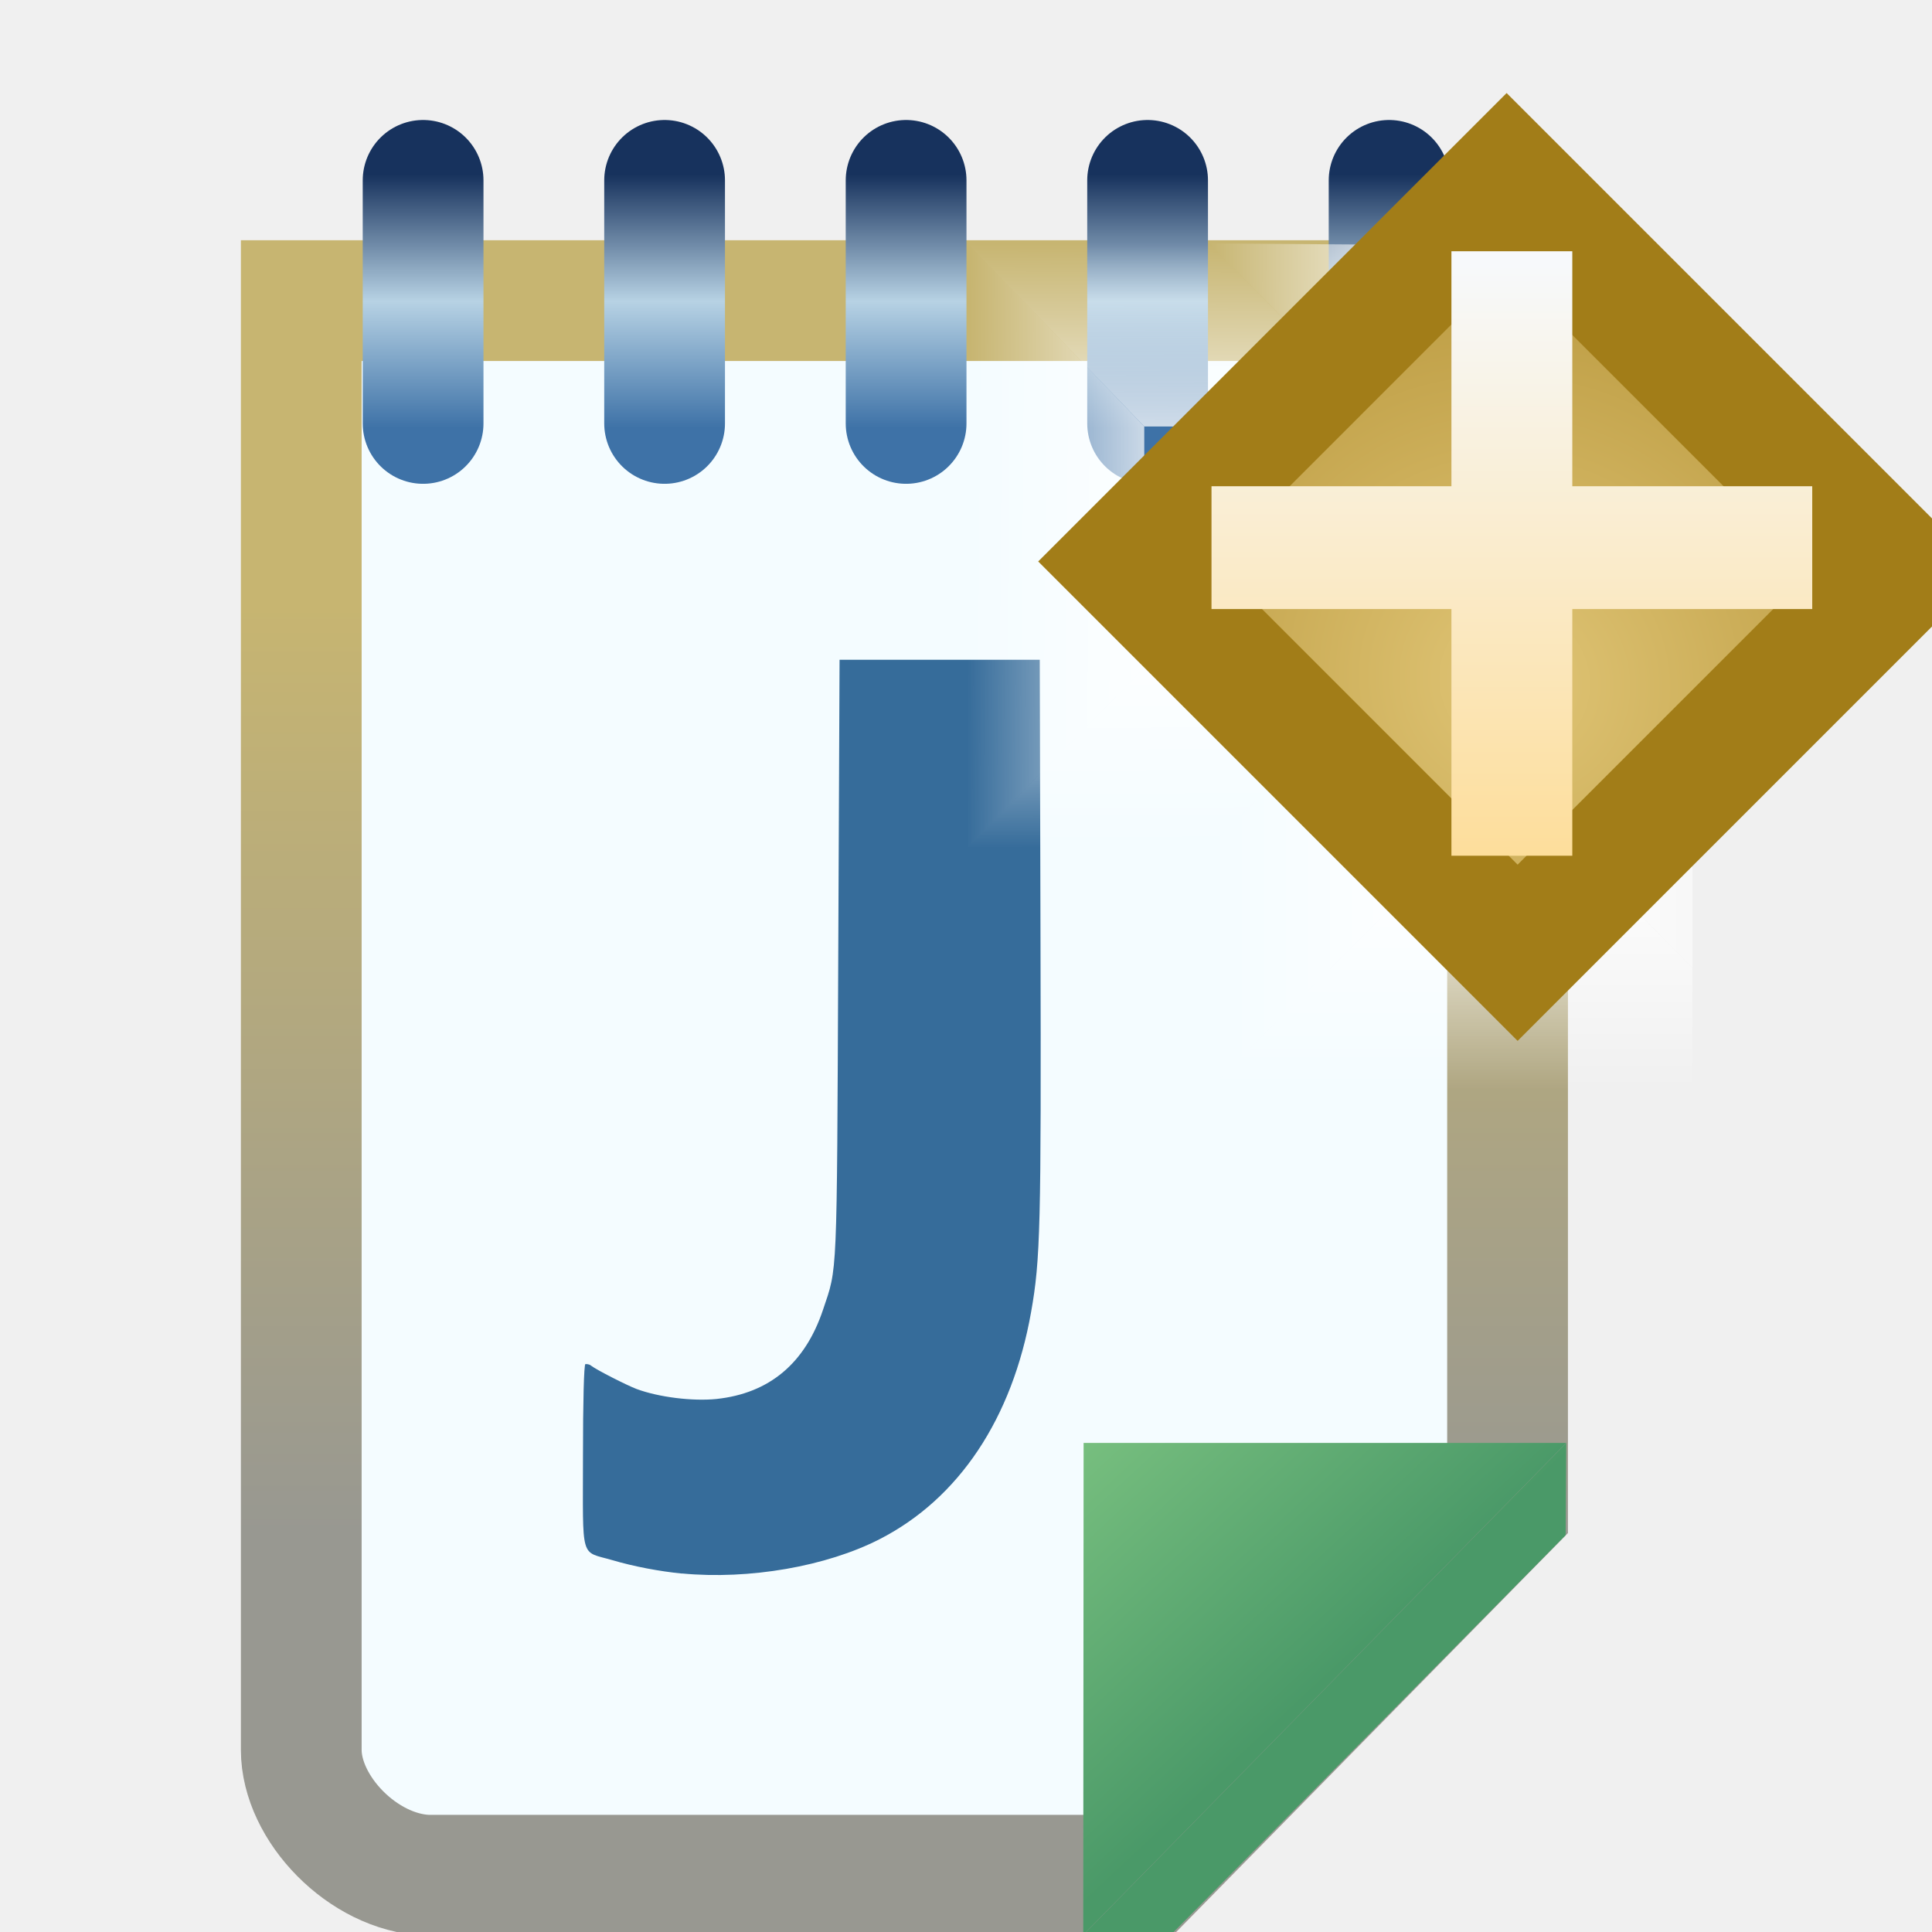
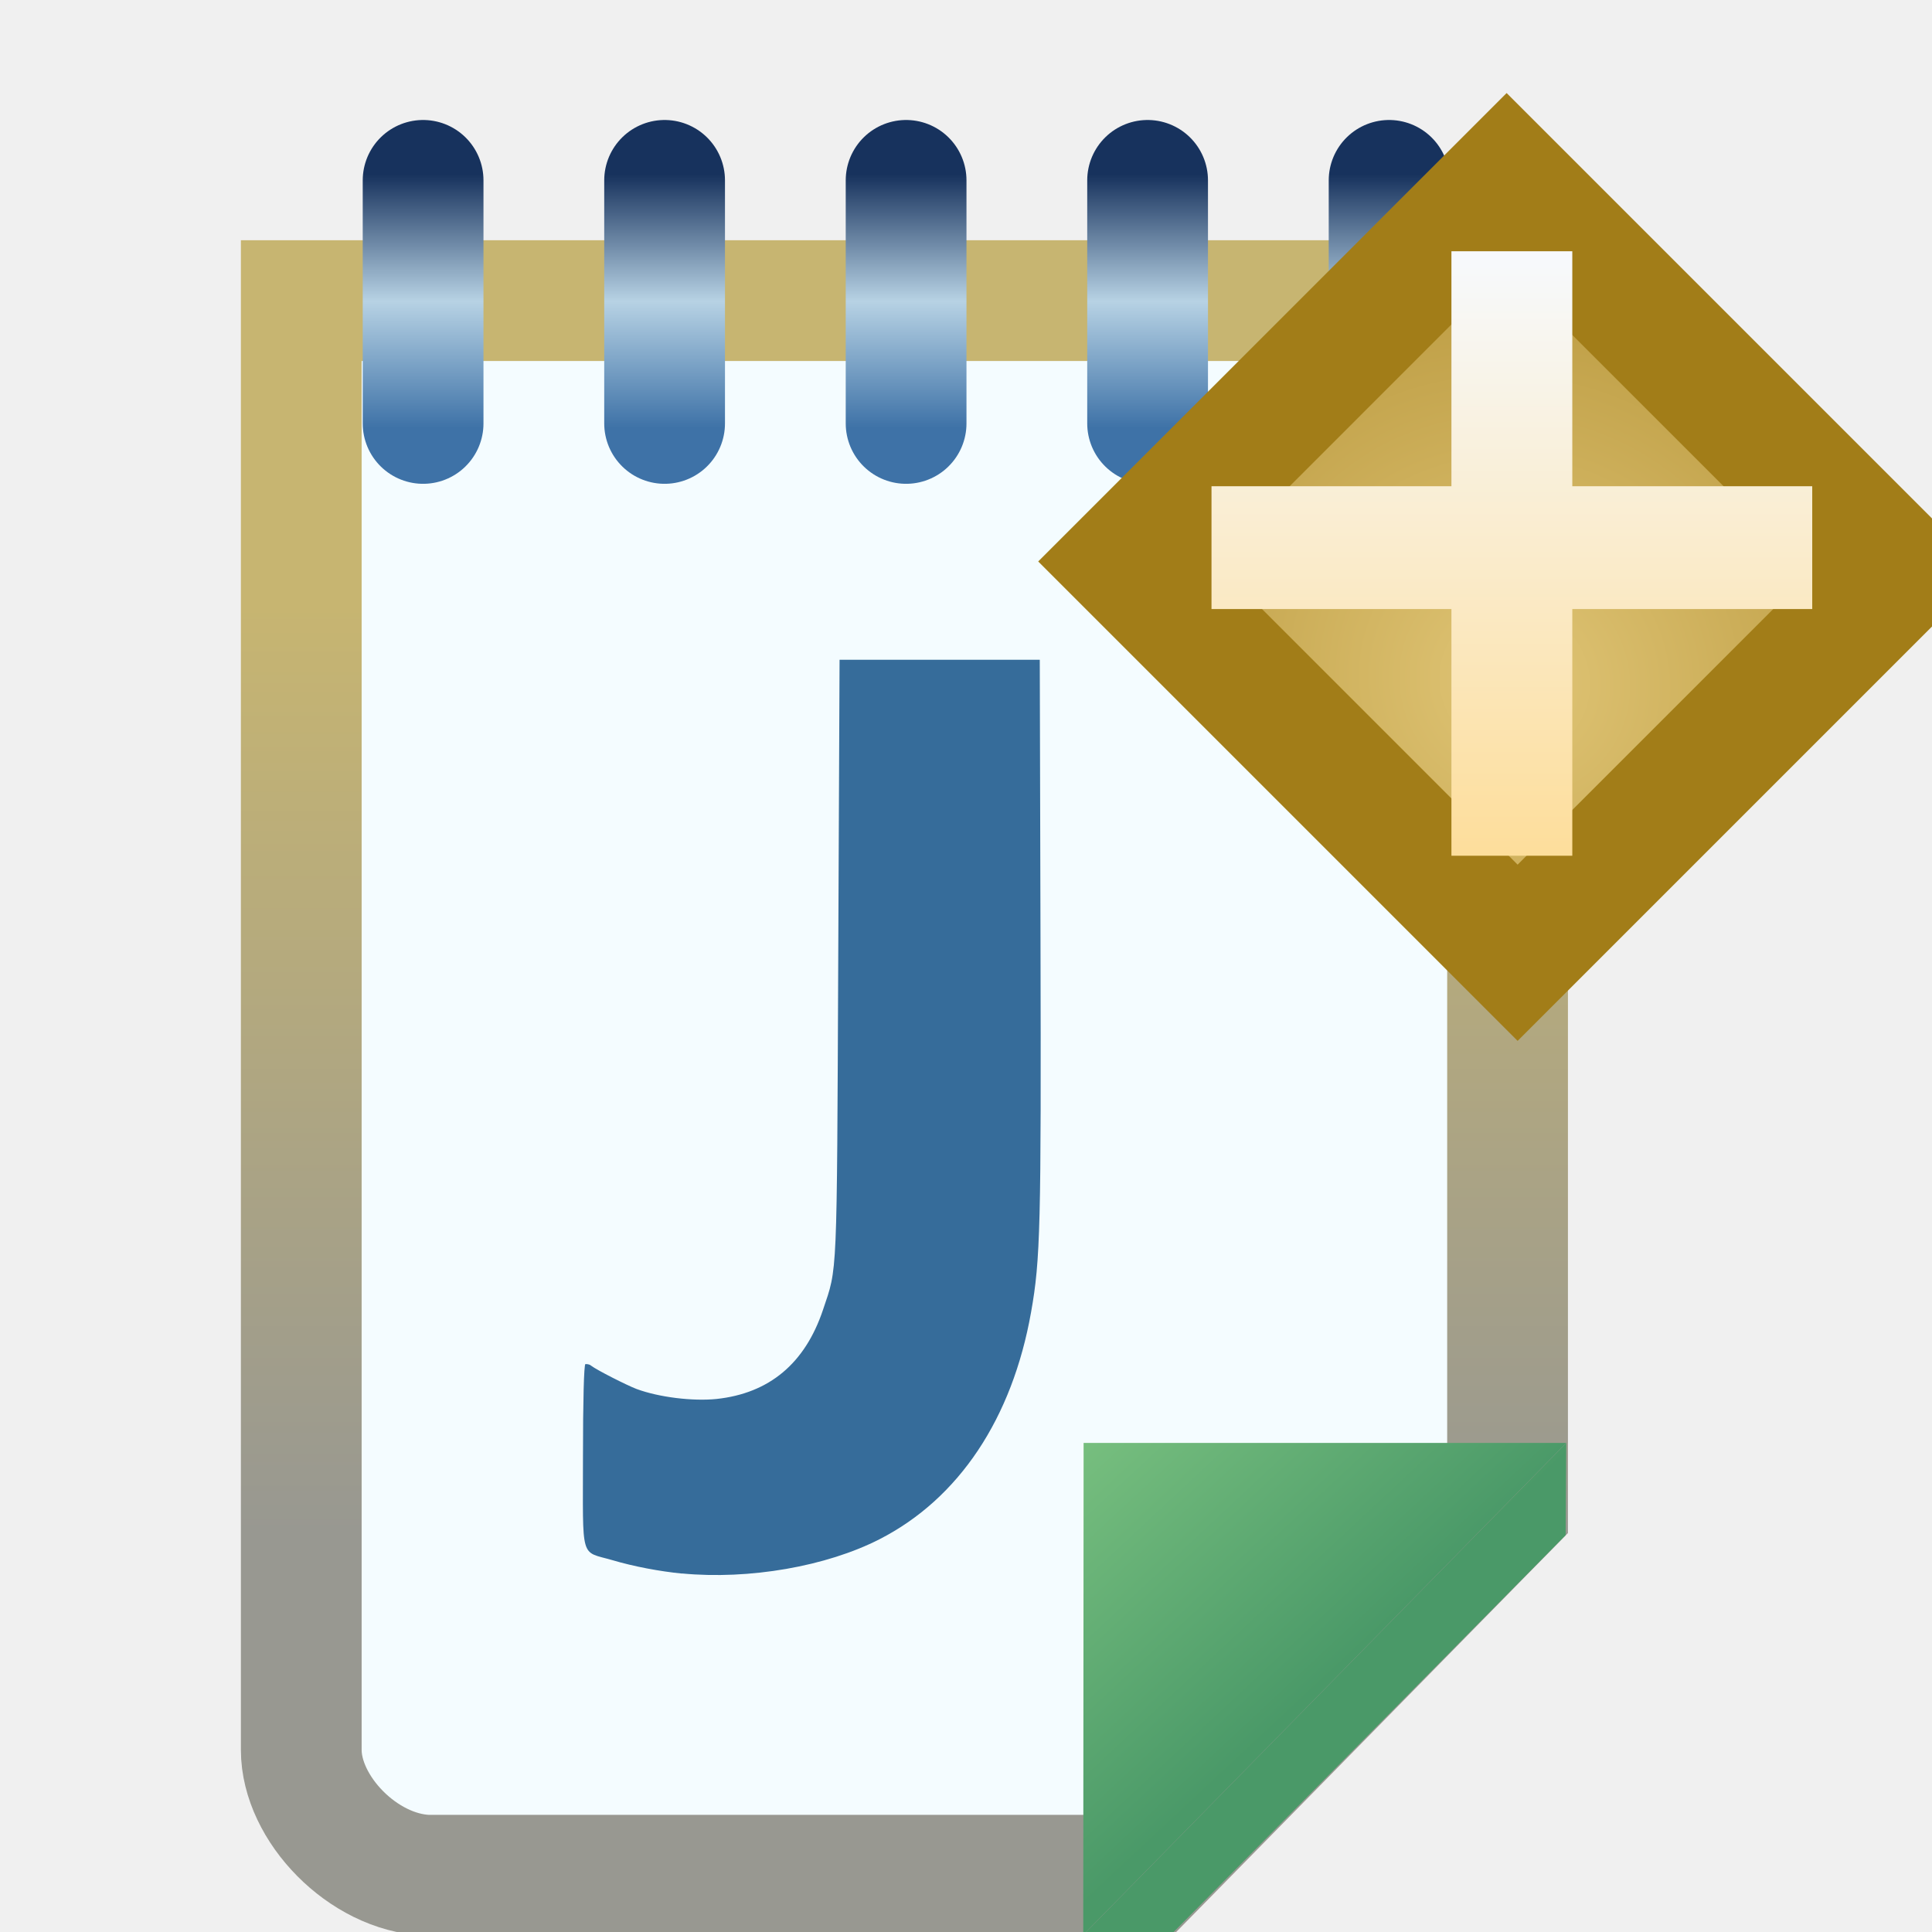
<svg xmlns="http://www.w3.org/2000/svg" xmlns:xlink="http://www.w3.org/1999/xlink" width="16" height="16" id="svg2" version="1.1">
  <defs id="defs4">
    <linearGradient id="linearGradient7047">
      <stop style="stop-color:#17325d;stop-opacity:1;" offset="0" id="stop7049" />
      <stop id="stop7055" offset="0.5" style="stop-color:#b7d2e4;stop-opacity:1" />
      <stop style="stop-color:#3e72a7;stop-opacity:1" offset="1" id="stop7051" />
    </linearGradient>
    <linearGradient id="linearGradient7003">
      <stop style="stop-color:#4a9968;stop-opacity:1;" offset="0" id="stop7005" />
      <stop style="stop-color:#76be7e;stop-opacity:1" offset="1" id="stop7007" />
    </linearGradient>
    <linearGradient y2="1050.071" x2="8.014" y1="1042.362" x1="8.014" gradientTransform="translate(0.90625,1.000063)" gradientUnits="userSpaceOnUse" id="linearGradient4046-24" xlink:href="#linearGradient4810-5" />
    <linearGradient id="linearGradient4810-5">
      <stop style="stop-color:#c7b571;stop-opacity:1" offset="0" id="stop4812-0" />
      <stop style="stop-color:#989891;stop-opacity:1" offset="1" id="stop4814-4" />
    </linearGradient>
-     <filter color-interpolation-filters="sRGB" id="filter7474-3-2-7">
-       <feGaussianBlur stdDeviation="0.115" id="feGaussianBlur7476-5-5-6" />
-     </filter>
-     <filter color-interpolation-filters="sRGB" id="filter7486-6-6-5">
-       <feGaussianBlur stdDeviation="0.115" id="feGaussianBlur7488-95-0-1" />
-     </filter>
-     <filter color-interpolation-filters="sRGB" id="filter7478-9-8-2">
-       <feGaussianBlur stdDeviation="0.115" id="feGaussianBlur7480-8-8-9" />
-     </filter>
-     <filter color-interpolation-filters="sRGB" id="filter7482-8-1-5">
-       <feGaussianBlur stdDeviation="0.115" id="feGaussianBlur7484-3-5-6" />
-     </filter>
    <linearGradient xlink:href="#linearGradient7272-66-4-5-5-5" id="linearGradient7736-9-7-1" gradientUnits="userSpaceOnUse" gradientTransform="matrix(0.9558512,0,0,0.9558512,-0.7199206,45.48839)" x1="-15.946" y1="1037.466" x2="-15.946" y2="1023.257" />
    <linearGradient id="linearGradient7272-66-4-5-5-5">
      <stop style="stop-color:#8f6c10;stop-opacity:1" offset="0" id="stop7274-6-0-1-7-4" />
      <stop style="stop-color:#c9a645;stop-opacity:1" offset="1" id="stop7276-66-6-3-9-1" />
    </linearGradient>
    <linearGradient xlink:href="#linearGradient7540-2-3-8" id="linearGradient7738-6-2-3" gradientUnits="userSpaceOnUse" x1="-22.454" y1="1030.341" x2="-10.16" y2="1030.341" />
    <linearGradient id="linearGradient7540-2-3-8">
      <stop id="stop7542-8-7-5" offset="0" style="stop-color:#ffffff;stop-opacity:0.502" />
      <stop style="stop-color:#ffffff;stop-opacity:1" offset="0.476" id="stop7544-8-2-0" />
      <stop style="stop-color:#ffffff;stop-opacity:0" offset="0.5" id="stop7546-1-7-9" />
      <stop id="stop7548-98-9-2" offset="1" style="stop-color:#ffffff;stop-opacity:0;" />
    </linearGradient>
    <linearGradient xlink:href="#linearGradient7540-6-33-6-3" id="linearGradient7740-1-3-1" gradientUnits="userSpaceOnUse" gradientTransform="matrix(0,1,-1,0,1014.034,1046.648)" x1="-22.454" y1="1030.341" x2="-10.16" y2="1030.341" />
    <linearGradient id="linearGradient7540-6-33-6-3">
      <stop id="stop7542-4-4-3-3" offset="0" style="stop-color:#ffffff;stop-opacity:0.502" />
      <stop style="stop-color:#ffffff;stop-opacity:1" offset="0.476" id="stop7544-5-3-8-5" />
      <stop style="stop-color:#ffffff;stop-opacity:0" offset="0.5" id="stop7546-2-9-1-2" />
      <stop id="stop7548-9-2-0-9" offset="1" style="stop-color:#ffffff;stop-opacity:0;" />
    </linearGradient>
-     <filter id="filter8410" x="-0.24" width="1.48" y="-0.24" height="1.48">
-       <feGaussianBlur stdDeviation="1.465" id="feGaussianBlur8412" />
-     </filter>
    <linearGradient xlink:href="#linearGradient7003" id="linearGradient7009" x1="15.806" y1="1052.426" x2="13.928" y2="1050.415" gradientUnits="userSpaceOnUse" gradientTransform="translate(-4.022098,-0.04419416)" />
    <linearGradient id="linearGradient7003-1">
      <stop style="stop-color:#4a9968;stop-opacity:1;" offset="0" id="stop7005-6" />
      <stop style="stop-color:#76be7e;stop-opacity:1" offset="1" id="stop7007-1" />
    </linearGradient>
    <linearGradient y2="1050.415" x2="13.928" y1="1052.426" x1="15.806" gradientTransform="translate(-4.022098,-0.044153)" gradientUnits="userSpaceOnUse" id="linearGradient7026" xlink:href="#linearGradient7003-1" />
    <linearGradient id="linearGradient7047-1">
      <stop style="stop-color:#17325d;stop-opacity:1;" offset="0" id="stop7049-7" />
      <stop id="stop7055-8" offset="0.5" style="stop-color:#b7d2e4;stop-opacity:1" />
      <stop style="stop-color:#3e72a7;stop-opacity:1" offset="1" id="stop7051-0" />
    </linearGradient>
    <linearGradient id="linearGradient7047-4">
      <stop style="stop-color:#17325d;stop-opacity:1;" offset="0" id="stop7049-78" />
      <stop id="stop7055-0" offset="0.5" style="stop-color:#b7d2e4;stop-opacity:1" />
      <stop style="stop-color:#3e72a7;stop-opacity:1" offset="1" id="stop7051-8" />
    </linearGradient>
    <linearGradient id="linearGradient7047-4-0">
      <stop style="stop-color:#17325d;stop-opacity:1;" offset="0" id="stop7049-78-3" />
      <stop id="stop7055-0-8" offset="0.5" style="stop-color:#b7d2e4;stop-opacity:1" />
      <stop style="stop-color:#3e72a7;stop-opacity:1" offset="1" id="stop7051-8-5" />
    </linearGradient>
    <linearGradient id="linearGradient7047-4-0-0">
      <stop style="stop-color:#17325d;stop-opacity:1;" offset="0" id="stop7049-78-3-3" />
      <stop id="stop7055-0-8-6" offset="0.5" style="stop-color:#b7d2e4;stop-opacity:1" />
      <stop style="stop-color:#3e72a7;stop-opacity:1" offset="1" id="stop7051-8-5-2" />
    </linearGradient>
    <mask maskUnits="userSpaceOnUse" id="mask7366">
      <path id="path7368" d="m -16.593,1040.862 9.99,0 0,10.002 -2.983,3.038 -5.966,0 c -0.53,-0.022 -1.041,-0.552 -1.041,-1.038 z" style="fill:#ffffff;fill-opacity:1;stroke:#ffffff;stroke-width:1;stroke-linecap:butt;stroke-linejoin:miter;stroke-miterlimit:4;stroke-opacity:1;stroke-dashoffset:0;display:inline" />
    </mask>
-     <filter id="filter7378" x="-0.113" width="1.225" y="-0.448" height="1.895">
-       <feGaussianBlur stdDeviation="0.375" id="feGaussianBlur7380" />
-     </filter>
    <mask maskUnits="userSpaceOnUse" id="mask7522">
      <g id="g7524" style="fill:#ffffff;stroke:#ffffff" transform="translate(20,0)">
        <path style="fill:#ffffff;fill-opacity:1;stroke:#ffffff;stroke-width:1;stroke-linecap:butt;stroke-linejoin:miter;stroke-miterlimit:4;stroke-opacity:1;stroke-dashoffset:0;display:inline" d="m -16.593,1040.862 9.99,0 0,10.002 -2.983,3.038 -5.966,0 c -0.53,-0.022 -1.041,-0.552 -1.041,-1.038 z" id="path7526" />
        <g id="g7528" style="fill:#ffffff;stroke:#ffffff;display:inline">
          <path style="fill:#ffffff;stroke:#ffffff;stroke-width:1px;stroke-linecap:round;stroke-linejoin:miter;stroke-opacity:1" d="m -15.584,1041.879 0,-2.013" id="path7530" />
          <path style="fill:#ffffff;stroke:#ffffff;stroke-width:1px;stroke-linecap:round;stroke-linejoin:miter;stroke-opacity:1;display:inline" d="m -13.584,1041.879 0,-2.013" id="path7532" />
          <path style="fill:#ffffff;stroke:#ffffff;stroke-width:1px;stroke-linecap:round;stroke-linejoin:miter;stroke-opacity:1;display:inline" d="m -11.584,1041.879 0,-2.013" id="path7534" />
          <path style="fill:#ffffff;stroke:#ffffff;stroke-width:1px;stroke-linecap:round;stroke-linejoin:miter;stroke-opacity:1;display:inline" d="m -9.584,1041.879 0,-2.013" id="path7536" />
          <path style="fill:#ffffff;stroke:#ffffff;stroke-width:1px;stroke-linecap:round;stroke-linejoin:miter;stroke-opacity:1;display:inline" d="m -7.584,1041.879 0,-2.013" id="path7538" />
        </g>
      </g>
    </mask>
    <linearGradient xlink:href="#linearGradient7047" id="linearGradient7541" gradientUnits="userSpaceOnUse" gradientTransform="translate(-20,0)" x1="4.778" y1="1039.812" x2="4.778" y2="1041.911" />
    <linearGradient xlink:href="#linearGradient7047-1" id="linearGradient7543" gradientUnits="userSpaceOnUse" gradientTransform="translate(-18,4.7e-5)" x1="4.778" y1="1039.812" x2="4.778" y2="1041.911" />
    <linearGradient xlink:href="#linearGradient7047-4" id="linearGradient7545" gradientUnits="userSpaceOnUse" gradientTransform="translate(-16,4.7e-5)" x1="4.778" y1="1039.812" x2="4.778" y2="1041.911" />
    <linearGradient xlink:href="#linearGradient7047-4-0" id="linearGradient7547" gradientUnits="userSpaceOnUse" gradientTransform="translate(-14,4.7e-5)" x1="4.778" y1="1039.812" x2="4.778" y2="1041.911" />
    <linearGradient xlink:href="#linearGradient7047-4-0-0" id="linearGradient7549" gradientUnits="userSpaceOnUse" gradientTransform="translate(-12,4.7e-5)" x1="4.778" y1="1039.812" x2="4.778" y2="1041.911" />
-     <linearGradient y2="6.984" x2="10.008" y1="5" x1="10" gradientTransform="translate(-15.01562,1046.636)" gradientUnits="userSpaceOnUse" id="linearGradient6323-7-1-1" xlink:href="#linearGradient5068-6-9-4-9" />
-     <linearGradient id="linearGradient5068-6-9-4-9">
-       <stop id="stop5070-8-0-4-9" offset="0" style="stop-color:#ffffff;stop-opacity:1;" />
-       <stop id="stop5072-3-6-1-7" offset="1" style="stop-color:#ffffff;stop-opacity:0;" />
-     </linearGradient>
-     <linearGradient gradientTransform="translate(-15.01562,10.2734)" gradientUnits="userSpaceOnUse" y2="1045.347" x2="12" y1="1043.362" x1="12" id="linearGradient5084-3-3-2-6" xlink:href="#linearGradient5068-6-9-4-9" />
-     <linearGradient gradientTransform="translate(-15.01562,10.2734)" gradientUnits="userSpaceOnUse" y2="1043.347" x2="15.008" y1="1043.362" x1="13" id="linearGradient5086-8-0-8-5" xlink:href="#linearGradient5068-6-9-4-9" />
-     <linearGradient gradientTransform="translate(-15.01562,10.2734)" gradientUnits="userSpaceOnUse" y2="1042.362" x2="10.008" y1="1042.362" x1="12" id="linearGradient5082-1-0-8-1" xlink:href="#linearGradient5068-6-9-4-9" />
-     <linearGradient gradientTransform="translate(-15.01562,10.2734)" gradientUnits="userSpaceOnUse" y2="1041.347" x2="8.008" y1="1041.362" x1="10" id="linearGradient5078-8-2-1-4" xlink:href="#linearGradient5068-6-9-4-9" />
-     <linearGradient gradientTransform="translate(-15.01562,10.2734)" gradientUnits="userSpaceOnUse" y2="1038.347" x2="10.008" y1="1040.362" x1="10" id="linearGradient5076-5-2-9-8" xlink:href="#linearGradient5068-6-9-4-9" />
-     <linearGradient xlink:href="#linearGradient5068-6-9-4-9" id="linearGradient3500-5" gradientUnits="userSpaceOnUse" gradientTransform="translate(-15.01562,10.2734)" x1="12" y1="1038.362" x2="10.008" y2="1038.347" />
-     <linearGradient gradientTransform="translate(-15.01562,10.2734)" gradientUnits="userSpaceOnUse" y2="1043.347" x2="14" y1="1041.362" x1="14" id="linearGradient5088-1-4-8-6" xlink:href="#linearGradient5068-6-9-4-9" />
    <radialGradient xlink:href="#linearGradient4528-9-5-7-9-7-3" id="radialGradient3091-1-9-6-4-6" gradientUnits="userSpaceOnUse" gradientTransform="matrix(1.850818,-8.813921e-6,8.4531434e-6,1.775059,644.2498,572.6361)" cx="-757.205" cy="-738.838" fx="-757.205" fy="-738.838" r="3.48" />
    <linearGradient id="linearGradient4528-9-5-7-9-7-3">
      <stop style="stop-color:#e0c576;stop-opacity:1;" offset="0" id="stop4530-0-5-0-5-8-4" />
      <stop style="stop-color:#9e7916;stop-opacity:1" offset="1" id="stop4532-7-9-3-3-6-1" />
    </linearGradient>
    <linearGradient xlink:href="#linearGradient6281-8-0-1-6-6-4-2-8-0" id="linearGradient3093-5-2-7-0-9" gradientUnits="userSpaceOnUse" gradientTransform="matrix(2.319989,0,0,2.319989,10.19969,1043.185)" x1="0.938" y1="4.844" x2="0.938" y2="7.549" />
    <linearGradient id="linearGradient6281-8-0-1-6-6-4-2-8-0">
      <stop id="stop6283-0-2-2-1-2-0-1-6-0" offset="0" style="stop-color:#f7f9fb;stop-opacity:1" />
      <stop id="stop6285-5-0-9-7-6-9-9-1-9" offset="1" style="stop-color:#ffd680;stop-opacity:1" />
    </linearGradient>
  </defs>
  <g id="layer1" style="display:inline" transform="translate(0,-1036.362)">
    <g id="g4908" transform="translate(17.6875,0)">
      <g transform="translate(-18.59956,-2.010247)" style="display:inline" id="layer1-8">
        <path id="rect3997-9" d="m 3.407,1040.862 9.99,0 0,10.002 -2.983,3.038 -5.966,0 c -0.53,-0.022 -1.041,-0.552 -1.041,-1.038 z" style="fill:#f4fcff;fill-opacity:1;stroke:url(#linearGradient4046-24);stroke-width:1;stroke-linecap:butt;stroke-linejoin:miter;stroke-miterlimit:4;stroke-opacity:1;stroke-dashoffset:0;display:inline" />
        <path style="fill:#366c9a;fill-opacity:1;display:inline" d="m 6.561,1051.404 c -0.185,-0.018 -0.402,-0.059 -0.577,-0.111 -0.271,-0.079 -0.244,0.015 -0.244,-0.859 0,-0.458 0.008,-0.76 0.02,-0.765 0.011,0 0.032,0 0.047,0.013 0.048,0.037 0.295,0.162 0.376,0.193 0.186,0.069 0.466,0.103 0.663,0.083 0.437,-0.047 0.733,-0.294 0.882,-0.739 0.12,-0.358 0.114,-0.219 0.126,-2.909 l 0.011,-2.474 0.829,0 0.829,0 0.006,2.306 c 0.006,2.384 -5.49e-4,2.663 -0.078,3.097 -0.156,0.881 -0.598,1.544 -1.254,1.88 -0.441,0.226 -1.081,0.337 -1.638,0.284 z" id="path10927-5-7" />
        <path id="rect3997-9-4" d="m 9.886,1050.322 3.997,0 -4,4.074 z" style="fill:url(#linearGradient7009);fill-opacity:1;stroke:none;display:inline" />
        <path id="rect3997-9-4-5" d="m 10.604,1054.4 3.274,-3.314 0.005,-0.763 -4,4.074 z" style="fill:url(#linearGradient7026);fill-opacity:1;stroke:none;display:inline" />
-         <g id="g7358" mask="url(#mask7366)" transform="translate(20,0)">
-           <g id="g7205-6" style="opacity:0.75;stroke:#ffffff;stroke-width:2;stroke-miterlimit:4;stroke-dasharray:none;display:inline;filter:url(#filter7378)">
-             <path style="fill:none;stroke:#ffffff;stroke-width:2;stroke-linecap:round;stroke-linejoin:miter;stroke-miterlimit:4;stroke-opacity:1;stroke-dasharray:none" d="m -15.584,1041.879 0,-2.013" id="path7045-6" />
-             <path style="fill:none;stroke:#ffffff;stroke-width:2;stroke-linecap:round;stroke-linejoin:miter;stroke-miterlimit:4;stroke-opacity:1;stroke-dasharray:none;display:inline" d="m -13.584,1041.879 0,-2.013" id="path7045-0-6" />
-             <path style="fill:none;stroke:#ffffff;stroke-width:2;stroke-linecap:round;stroke-linejoin:miter;stroke-miterlimit:4;stroke-opacity:1;stroke-dasharray:none;display:inline" d="m -11.584,1041.879 0,-2.013" id="path7045-3-5" />
-             <path style="fill:none;stroke:#ffffff;stroke-width:2;stroke-linecap:round;stroke-linejoin:miter;stroke-miterlimit:4;stroke-opacity:1;stroke-dasharray:none;display:inline" d="m -9.584,1041.879 0,-2.013" id="path7045-3-4-1" />
-             <path style="fill:none;stroke:#ffffff;stroke-width:2;stroke-linecap:round;stroke-linejoin:miter;stroke-miterlimit:4;stroke-opacity:1;stroke-dasharray:none;display:inline" d="m -7.584,1041.879 0,-2.013" id="path7045-3-4-7-2" />
-           </g>
-         </g>
        <g id="g7205" transform="translate(20,0)">
          <path id="path7045" d="m -15.584,1041.879 0,-2.013" style="fill:none;stroke:url(#linearGradient7541);stroke-width:1px;stroke-linecap:round;stroke-linejoin:miter;stroke-opacity:1" />
          <path id="path7045-0" d="m -13.584,1041.879 0,-2.013" style="fill:none;stroke:url(#linearGradient7543);stroke-width:1px;stroke-linecap:round;stroke-linejoin:miter;stroke-opacity:1;display:inline" />
          <path id="path7045-3" d="m -11.584,1041.879 0,-2.013" style="fill:none;stroke:url(#linearGradient7545);stroke-width:1px;stroke-linecap:round;stroke-linejoin:miter;stroke-opacity:1;display:inline" />
          <path id="path7045-3-4" d="m -9.584,1041.879 0,-2.013" style="fill:none;stroke:url(#linearGradient7547);stroke-width:1px;stroke-linecap:round;stroke-linejoin:miter;stroke-opacity:1;display:inline" />
          <path id="path7045-3-4-7" d="m -7.584,1041.879 0,-2.013" style="fill:none;stroke:url(#linearGradient7549);stroke-width:1px;stroke-linecap:round;stroke-linejoin:miter;stroke-opacity:1;display:inline" />
        </g>
        <g transform="translate(-12.59376,20.53135)" style="display:inline" id="g7590-7" />
        <g transform="matrix(0.4051445,0,0,0.4051445,48.01727,625.5691)" style="display:inline" id="g7827-7" />
-         <g id="g8461" mask="url(#mask7522)">
-           <g id="g7590-1-0" transform="matrix(0.5123796,0,0,0.5123796,21.78802,514.8929)" style="fill:#ffffff;stroke:#ffffff;display:inline">
-             <path id="rect6501-1-6-8" d="m -16.307,1023.014 c 0,0 0.755,2.755 2.663,4.663 1.909,1.909 4.663,2.663 4.663,2.663 0,0 -2.739,0.739 -4.663,2.663 -1.924,1.924 -2.663,4.663 -2.663,4.663 0,0 -0.677,-2.677 -2.663,-4.663 -1.987,-1.987 -4.663,-2.663 -4.663,-2.663 0,0 2.802,-0.802 4.663,-2.663 1.862,-1.862 2.663,-4.663 2.663,-4.663 z" style="opacity:0.85;fill:#ffffff;stroke:#ffffff;stroke-width:5.855;stroke-linecap:round;stroke-linejoin:round;stroke-miterlimit:4;stroke-opacity:1;stroke-dasharray:none;display:inline;filter:url(#filter8410)" />
-           </g>
-         </g>
        <g style="display:inline" id="g6432" transform="translate(15.93539,-8.23183)">
-           <path style="fill:url(#linearGradient6323-7-1-1);fill-opacity:1;stroke:none;display:inline" d="m -7.008,1053.62 2,0 1.492,-1.484 -2.031,0 z" id="path5581-1-1" />
-           <path style="fill:url(#linearGradient5084-3-3-2-6);fill-opacity:1;stroke:none;display:inline" d="m -5.008,1055.62 4,0 0,-1 -0.477,-0.484 -2.031,0 z" id="path5581-1-1-8" />
-           <path style="fill:url(#linearGradient5086-8-0-8-5);fill-opacity:1;stroke:none;display:inline" d="m -1.484,1052.136 0,2 0.477,0.484 0,-2 z" id="path5581-1-1-7" />
-           <path style="fill:url(#linearGradient5082-1-0-8-1);fill-opacity:1;stroke:none;display:inline" d="m -5.008,1053.62 0,2 1.492,-1.484 0,-2 z" id="path5581-1-1-6" />
-           <path style="fill:url(#linearGradient5078-8-2-1-4);fill-opacity:1;stroke:none;display:inline" d="m -7.008,1048.62 0,5 1.461,-1.484 0,-2 z" id="path5581-1-1-1" />
-           <path style="fill:url(#linearGradient5076-5-2-9-8);fill-opacity:1;stroke:none;display:inline" d="m -5.008,1048.62 -2,0 1.461,1.516 2.031,0 z" id="path5581-1-1-89" />
-           <path style="fill:url(#linearGradient3500-5);fill-opacity:1;stroke:none;display:inline" d="m -5.008,1048.62 0,0 1.504,1.527 0,-1.516 z" id="path5581-1-1-2" />
-           <path style="fill:url(#linearGradient5088-1-4-8-6);fill-opacity:1;stroke:none;display:inline" d="m -1.012,1052.136 -0.473,0 0.477,0.484 -0.004,0 z" id="path5581-1-1-79" />
          <g style="display:inline" id="g4514" transform="translate(-5.536708,-5.624035)">
            <g id="g4522" transform="translate(-9.9375,0)">
              <rect style="fill:url(#radialGradient3091-1-9-6-4-6);fill-opacity:1;stroke:#a27d18;stroke-width:1.032;stroke-miterlimit:4;stroke-opacity:1;stroke-dasharray:none;display:inline" id="rect3910" width="4.583" height="4.454" x="-758.823" y="-740.411" transform="matrix(-0.7071068,-0.7071068,0.7071068,-0.7071068,0,0)" />
              <path id="path5581-5-5" d="m 12.471,1054.309 1.001,0 0,1.946 1.987,0 0,1.017 -1.987,0 0,2.043 -1.001,0 0,-2.043 -1.987,0 0,-1.017 1.987,0 z" style="fill:url(#linearGradient3093-5-2-7-0-9);fill-opacity:1;stroke:none;display:inline" />
            </g>
          </g>
        </g>
      </g>
    </g>
  </g>
</svg>
